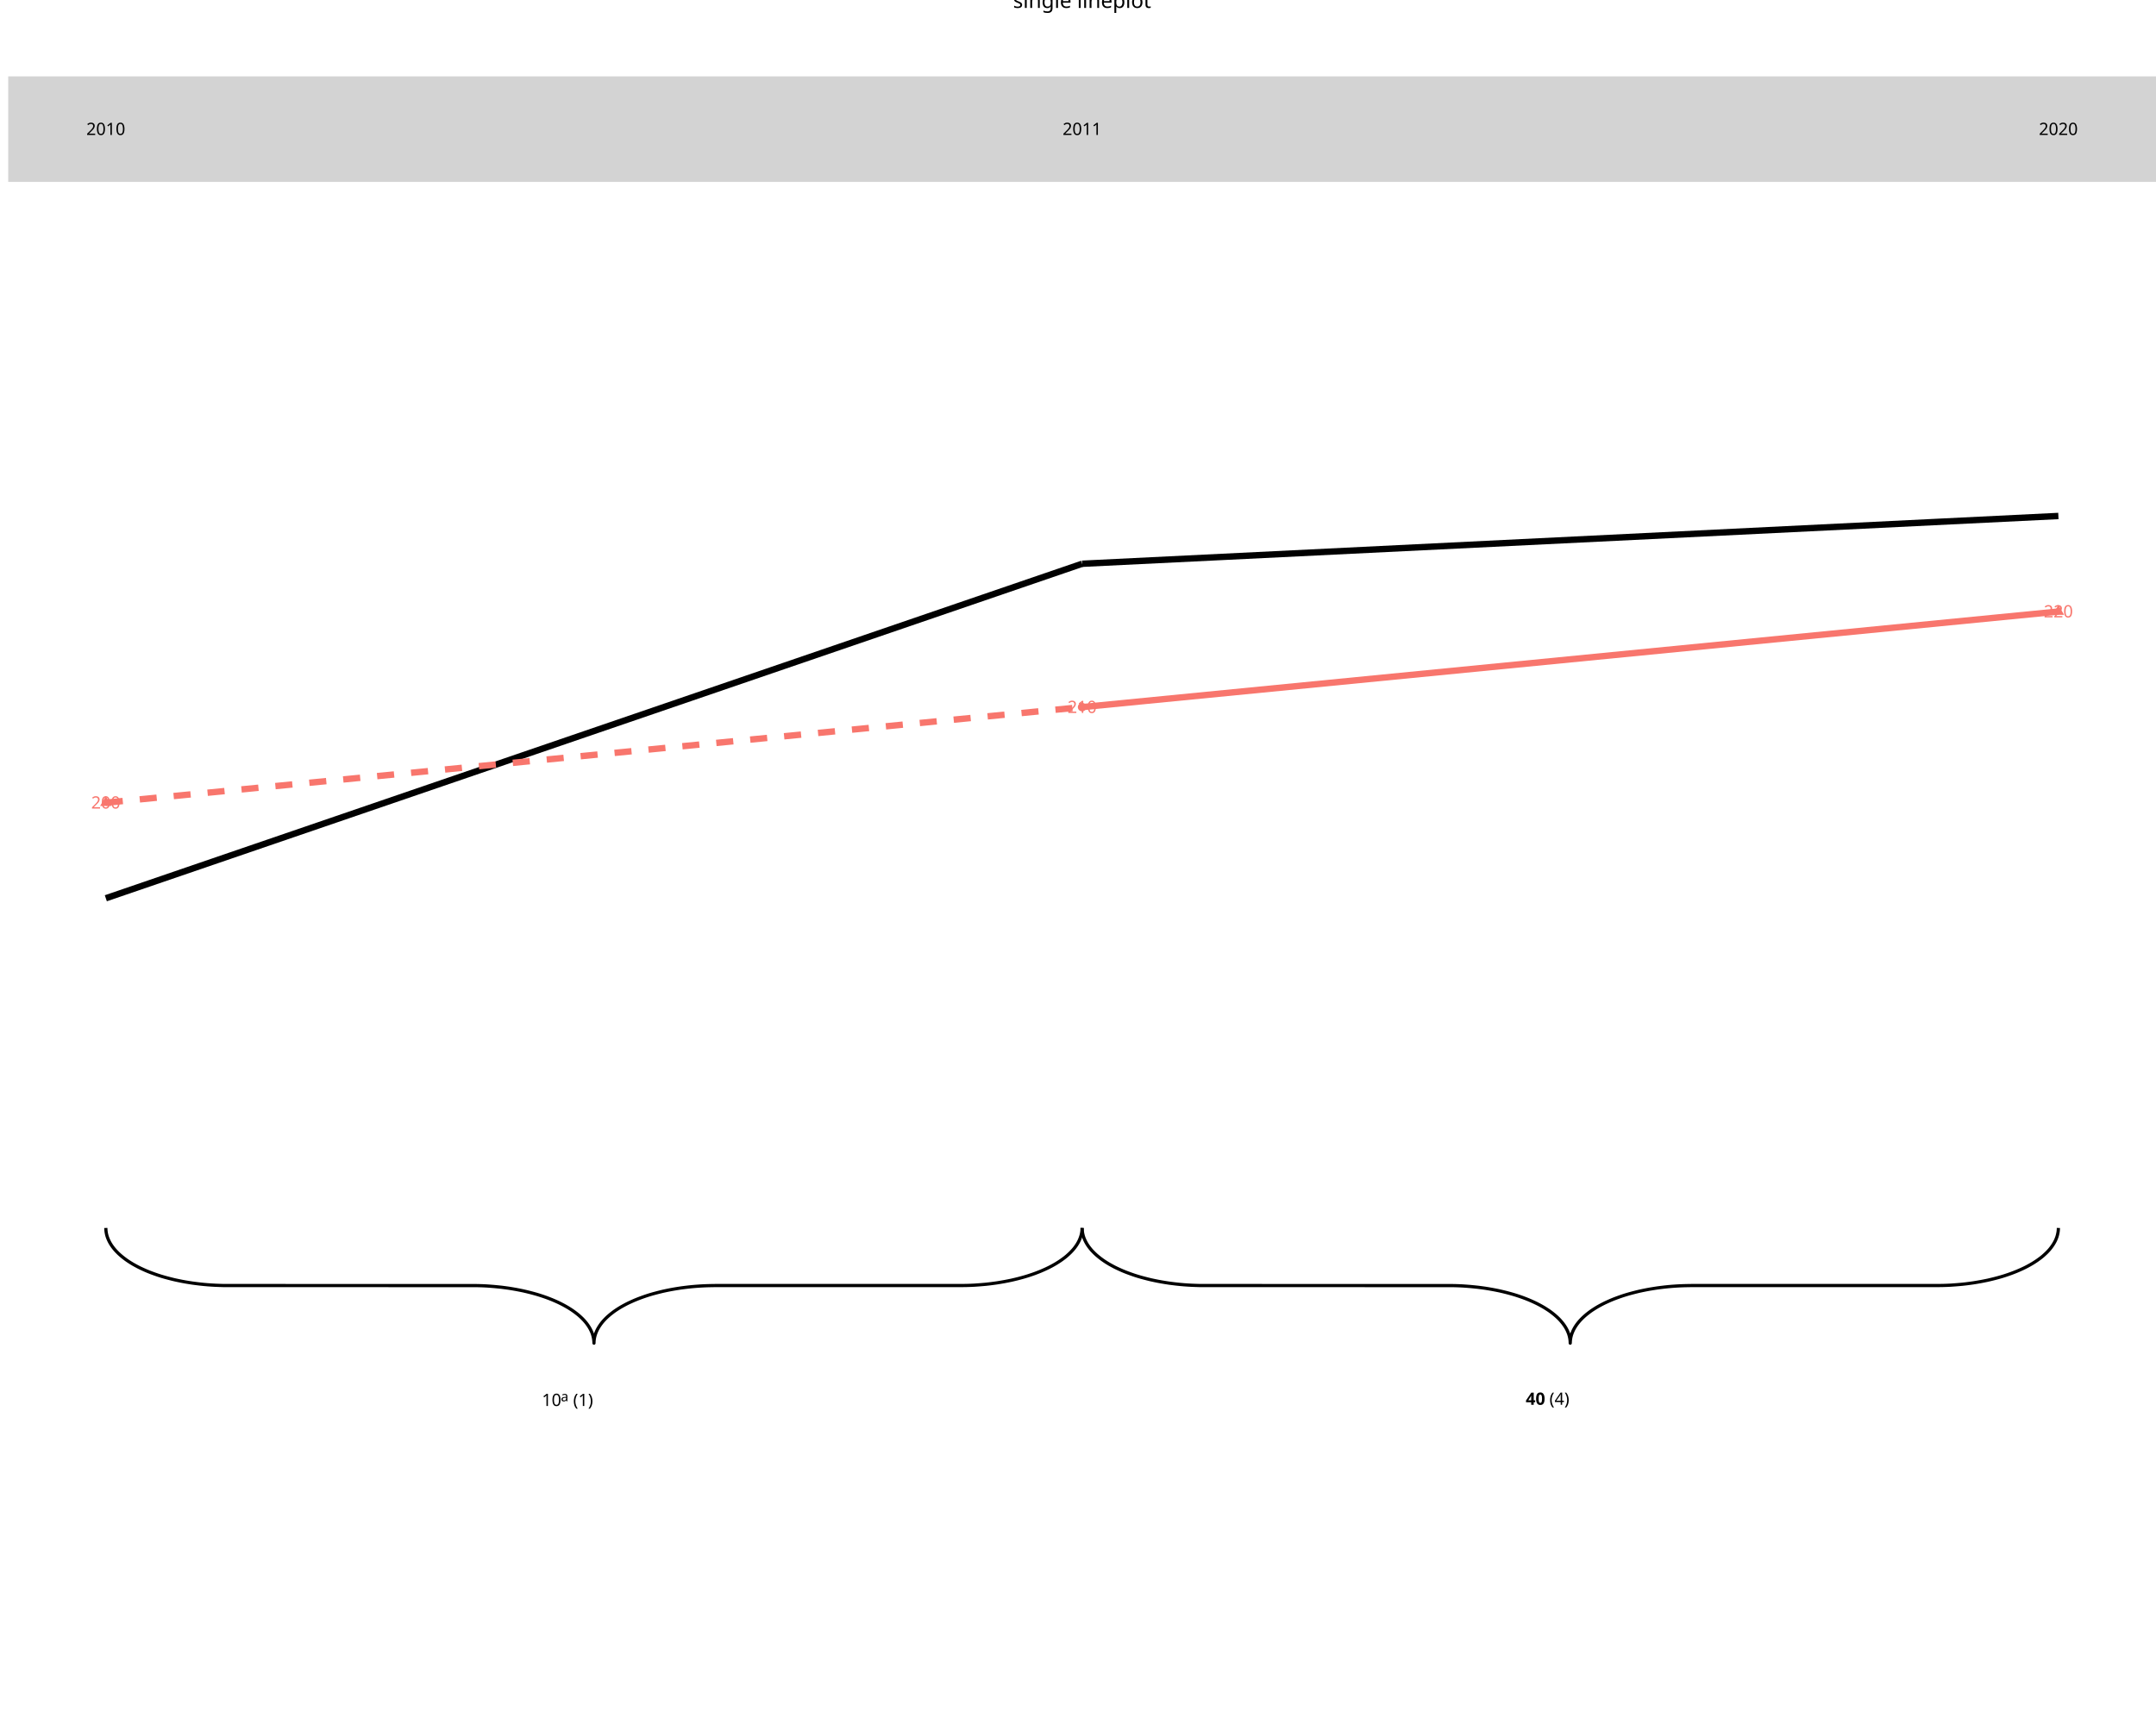
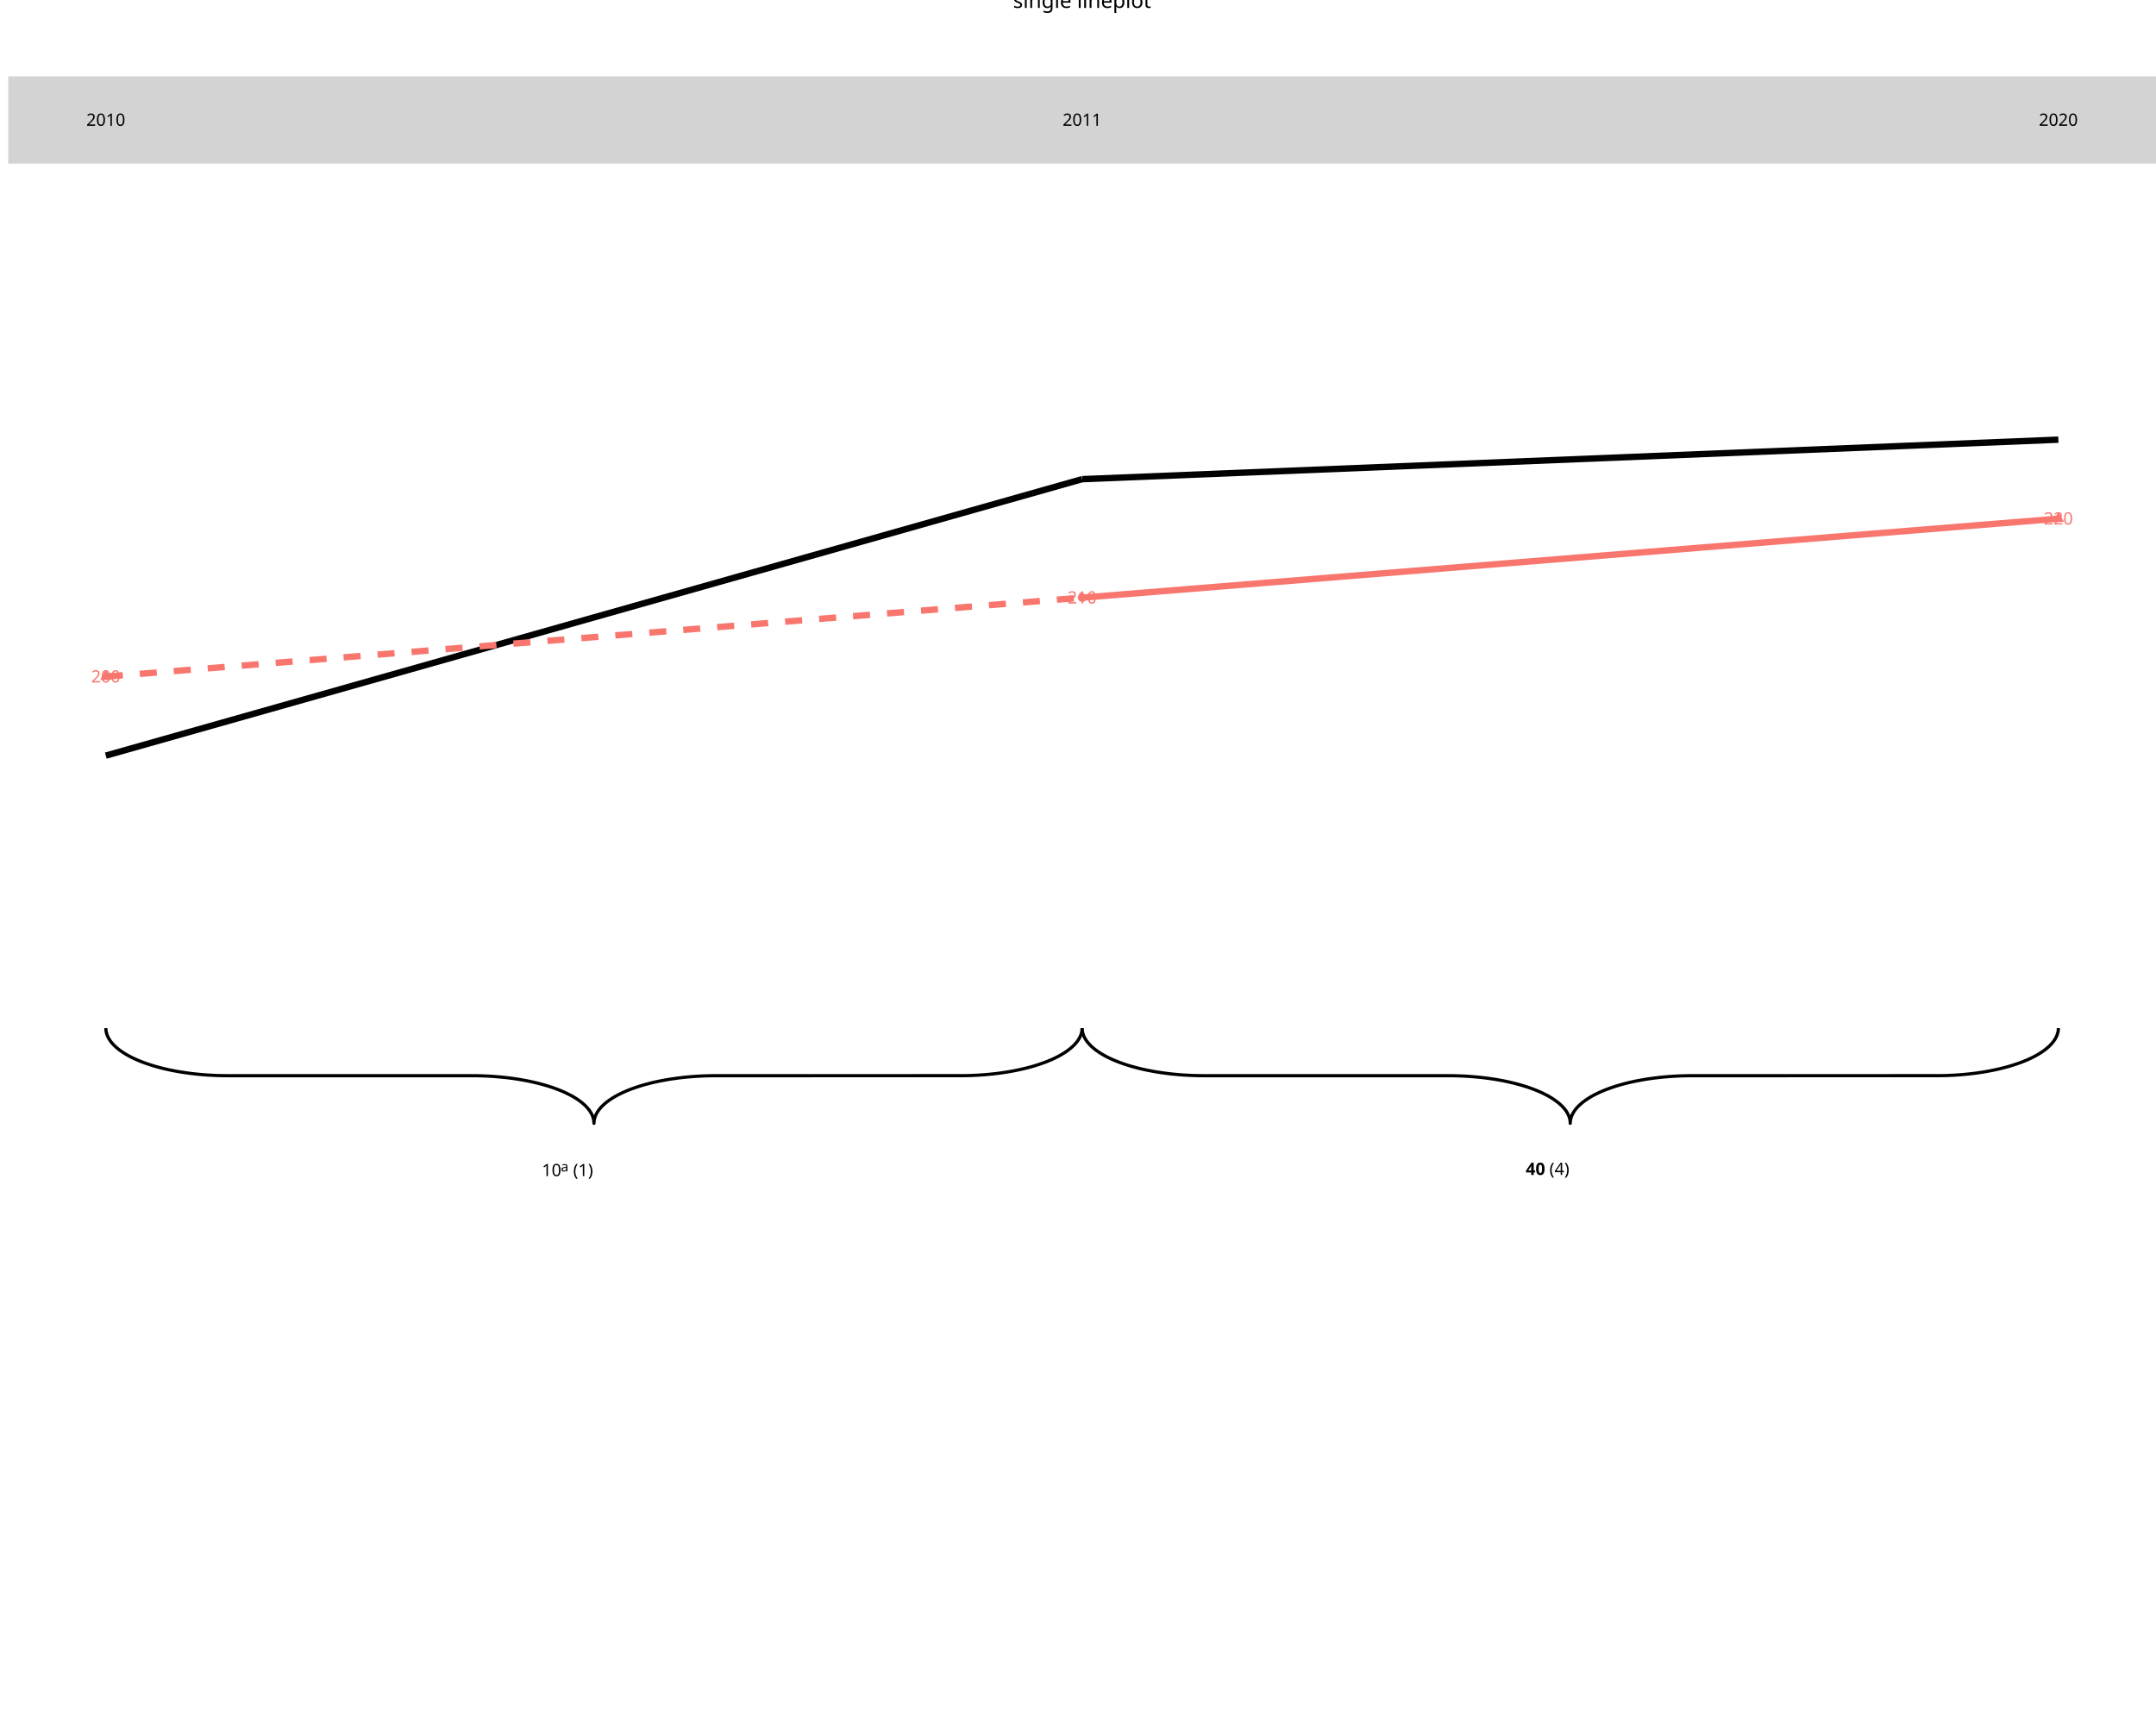
<svg xmlns="http://www.w3.org/2000/svg" class="svglite" data-engine-version="2.0" width="720.00pt" height="576.00pt" viewBox="0 0 720.00 576.00">
  <defs>
    <style type="text/css">
    .svglite line, .svglite polyline, .svglite polygon, .svglite path, .svglite rect, .svglite circle {
      fill: none;
      stroke: #000000;
      stroke-linecap: round;
      stroke-linejoin: round;
      stroke-miterlimit: 10.00;
    }
  </style>
  </defs>
  <rect width="100%" height="100%" style="stroke: none; fill: #FFFFFF;" />
  <defs>
    <clipPath id="cpMC4wMHw3MjAuMDB8MC4wMHw1NzYuMDA=">
      <rect x="0.00" y="0.00" width="720.00" height="576.00" />
    </clipPath>
  </defs>
  <g clip-path="url(#cpMC4wMHw3MjAuMDB8MC4wMHw1NzYuMDA=)">
-     <polyline points="35.34,410.03 35.35,410.34 35.39,410.94 35.47,411.55 35.59,412.15 35.75,412.76 35.96,413.36 36.20,413.95 36.48,414.54 36.80,415.13 37.16,415.71 37.56,416.29 38.00,416.86 38.48,417.43 38.99,417.98 39.54,418.53 40.13,419.07 40.75,419.60 41.41,420.12 42.10,420.64 42.83,421.14 43.59,421.63 44.38,422.11 45.20,422.57 46.06,423.03 46.94,423.47 47.85,423.89 48.79,424.31 49.76,424.71 50.76,425.09 51.78,425.46 52.82,425.82 53.89,426.16 54.98,426.48 56.09,426.78 57.22,427.07 58.37,427.35 59.54,427.60 60.72,427.84 61.92,428.06 63.14,428.26 64.36,428.45 65.60,428.61 66.85,428.76 68.11,428.89 69.37,429.00 70.64,429.09 71.92,429.16 73.20,429.21 74.49,429.25 75.77,429.26 158.57,429.27 159.85,429.29 161.14,429.33 162.42,429.39 163.69,429.48 164.96,429.58 166.22,429.70 167.48,429.83 168.72,429.99 169.95,430.16 171.17,430.36 172.38,430.57 173.57,430.80 174.74,431.04 175.90,431.31 177.04,431.59 178.16,431.89 179.27,432.20 180.34,432.53 181.40,432.88 182.43,433.24 183.44,433.62 184.42,434.01 185.38,434.42 186.31,434.84 187.20,435.27 188.07,435.72 188.91,436.18 189.72,436.65 190.50,437.14 191.24,437.63 191.95,438.14 192.63,438.66 193.27,439.18 193.87,439.72 194.44,440.26 194.97,440.81 195.47,441.38 195.92,441.94 196.34,442.52 196.72,443.10 197.06,443.68 197.36,444.27 197.63,444.87 197.85,445.46 198.03,446.07 198.17,446.67 198.27,447.27 198.34,447.88 198.36,448.49 198.36,448.49 198.36,448.18 198.40,447.58 198.48,446.97 198.60,446.37 198.77,445.76 198.97,445.16 199.21,444.57 199.49,443.98 199.82,443.39 200.18,442.81 200.58,442.23 201.01,441.66 201.49,441.09 202.00,440.54 202.55,439.99 203.14,439.45 203.76,438.92 204.42,438.40 205.11,437.88 205.84,437.38 206.60,436.89 207.39,436.41 208.21,435.95 209.07,435.49 209.95,435.05 210.87,434.63 211.81,434.21 212.78,433.81 213.77,433.43 214.79,433.06 215.84,432.70 216.90,432.36 217.99,432.04 219.11,431.74 220.24,431.45 221.39,431.17 222.55,430.92 223.74,430.68 224.94,430.46 226.15,430.26 227.38,430.07 228.61,429.91 229.86,429.76 231.12,429.63 232.39,429.52 233.66,429.43 234.94,429.36 236.22,429.31 237.50,429.28 238.79,429.26 321.58,429.25 322.87,429.23 324.15,429.19 325.43,429.13 326.71,429.04 327.97,428.94 329.24,428.83 330.49,428.69 331.73,428.53 332.96,428.36 334.18,428.16 335.39,427.95 336.58,427.72 337.76,427.48 338.92,427.21 340.06,426.93 341.18,426.63 342.28,426.32 343.36,425.99 344.41,425.64 345.45,425.28 346.45,424.90 347.44,424.51 348.39,424.10 349.32,423.68 350.22,423.25 351.09,422.80 351.93,422.34 352.73,421.87 353.51,421.38 354.25,420.89 354.96,420.38 355.64,419.87 356.28,419.34 356.88,418.80 357.45,418.26 357.98,417.71 358.48,417.15 358.94,416.58 359.36,416.00 359.74,415.42 360.08,414.84 360.38,414.25 360.64,413.65 360.86,413.06 361.05,412.46 361.19,411.85 361.29,411.25 361.35,410.64 361.37,410.03 361.37,410.03 " style="stroke-width: 1.07; stroke-linecap: butt;" />
-     <polyline points="361.37,410.03 361.37,410.34 361.42,410.94 361.50,411.55 361.62,412.15 361.78,412.76 361.98,413.36 362.23,413.95 362.51,414.54 362.83,415.13 363.19,415.71 363.59,416.29 364.03,416.86 364.50,417.43 365.02,417.98 365.57,418.53 366.15,419.07 366.78,419.60 367.43,420.12 368.13,420.64 368.85,421.14 369.61,421.63 370.40,422.11 371.23,422.57 372.08,423.03 372.97,423.47 373.88,423.89 374.82,424.31 375.79,424.71 376.79,425.09 377.81,425.46 378.85,425.82 379.92,426.16 381.01,426.48 382.12,426.78 383.25,427.07 384.40,427.35 385.57,427.60 386.75,427.84 387.95,428.06 389.16,428.26 390.39,428.45 391.63,428.61 392.88,428.76 394.13,428.89 395.40,429.00 396.67,429.09 397.95,429.16 399.23,429.21 400.52,429.25 401.80,429.26 484.60,429.27 485.88,429.29 487.16,429.33 488.44,429.39 489.72,429.48 490.99,429.58 492.25,429.70 493.50,429.83 494.75,429.99 495.98,430.16 497.20,430.36 498.40,430.57 499.60,430.80 500.77,431.04 501.93,431.31 503.07,431.59 504.19,431.89 505.29,432.20 506.37,432.53 507.43,432.88 508.46,433.24 509.47,433.62 510.45,434.01 511.41,434.42 512.33,434.84 513.23,435.27 514.10,435.72 514.94,436.18 515.75,436.65 516.52,437.14 517.27,437.63 517.98,438.14 518.65,438.66 519.29,439.18 519.90,439.72 520.47,440.26 521.00,440.81 521.49,441.38 521.95,441.94 522.37,442.52 522.75,443.10 523.09,443.68 523.39,444.27 523.65,444.87 523.88,445.46 524.06,446.07 524.20,446.67 524.30,447.27 524.36,447.88 524.38,448.49 524.38,448.49 524.39,448.18 524.43,447.58 524.51,446.97 524.63,446.37 524.79,445.76 525.00,445.16 525.24,444.57 525.52,443.98 525.84,443.39 526.20,442.81 526.60,442.23 527.04,441.66 527.52,441.09 528.03,440.54 528.58,439.99 529.17,439.45 529.79,438.92 530.45,438.40 531.14,437.88 531.87,437.38 532.63,436.89 533.42,436.41 534.24,435.95 535.10,435.49 535.98,435.05 536.89,434.63 537.84,434.21 538.80,433.81 539.80,433.43 540.82,433.06 541.86,432.70 542.93,432.36 544.02,432.04 545.13,431.74 546.26,431.45 547.41,431.17 548.58,430.92 549.76,430.68 550.96,430.46 552.18,430.26 553.40,430.07 554.64,429.91 555.89,429.76 557.15,429.63 558.41,429.52 559.68,429.43 560.96,429.36 562.24,429.31 563.53,429.28 564.82,429.26 647.61,429.25 648.89,429.23 650.18,429.19 651.46,429.13 652.73,429.04 654.00,428.94 655.26,428.83 656.52,428.69 657.76,428.53 658.99,428.36 660.21,428.16 661.42,427.95 662.61,427.72 663.79,427.48 664.94,427.21 666.08,426.93 667.21,426.63 668.31,426.32 669.39,425.99 670.44,425.64 671.47,425.28 672.48,424.90 673.46,424.51 674.42,424.10 675.35,423.68 676.25,423.25 677.12,422.80 677.95,422.34 678.76,421.87 679.54,421.38 680.28,420.89 680.99,420.38 681.67,419.87 682.31,419.34 682.91,418.80 683.48,418.26 684.01,417.71 684.51,417.15 684.96,416.58 685.38,416.00 685.76,415.42 686.10,414.84 686.41,414.25 686.67,413.65 686.89,413.06 687.07,412.46 687.21,411.85 687.32,411.25 687.38,410.64 687.40,410.03 687.40,410.03 " style="stroke-width: 1.07; stroke-linecap: butt;" />
-     <text x="180.96" y="469.47" style="font-size: 5.69px; font-family: sans;" textLength="6.33px" lengthAdjust="spacingAndGlyphs">10</text>
-     <text x="187.29" y="467.91" style="font-size: 4.55px; font-family: sans;" textLength="2.53px" lengthAdjust="spacingAndGlyphs">a</text>
-     <text x="191.40" y="469.47" style="font-size: 5.69px; font-family: sans;" textLength="6.95px" lengthAdjust="spacingAndGlyphs">(1)</text>
-     <text x="509.52" y="469.08" style="font-size: 5.69px; font-weight: bold; font-family: sans;" textLength="6.33px" lengthAdjust="spacingAndGlyphs">40</text>
-     <text x="517.43" y="469.08" style="font-size: 5.69px; font-family: sans;" textLength="6.95px" lengthAdjust="spacingAndGlyphs">(4)</text>
-     <line x1="35.34" y1="299.94" x2="361.37" y2="188.25" style="stroke-width: 2.13; stroke-linecap: butt;" />
-     <line x1="361.37" y1="188.25" x2="687.40" y2="172.29" style="stroke-width: 2.13; stroke-linecap: butt;" />
-     <line x1="35.34" y1="268.03" x2="361.37" y2="236.11" style="stroke-width: 2.13; stroke: #F8766D; stroke-dasharray: 5.69,5.69; stroke-linecap: butt;" />
-     <line x1="361.37" y1="236.11" x2="687.40" y2="204.20" style="stroke-width: 2.13; stroke: #F8766D; stroke-linecap: butt;" />
-     <polygon points="35.34,265.82 37.26,269.13 33.43,269.13 " style="stroke-width: 0.71; stroke: none; fill: #F8766D;" />
-     <circle cx="361.37" cy="236.11" r="1.42" style="stroke-width: 0.71; stroke: none; fill: #F8766D;" />
-     <polygon points="687.40,201.99 689.31,205.31 685.48,205.31 " style="stroke-width: 0.71; stroke: none; fill: #F8766D;" />
-     <text x="35.34" y="269.98" text-anchor="middle" style="font-size: 5.69px; fill: #F8766D; font-family: sans;" textLength="9.50px" lengthAdjust="spacingAndGlyphs">200</text>
-     <text x="361.37" y="238.07" text-anchor="middle" style="font-size: 5.69px; fill: #F8766D; font-family: sans;" textLength="9.50px" lengthAdjust="spacingAndGlyphs">210</text>
-     <text x="687.40" y="206.16" text-anchor="middle" style="font-size: 5.69px; fill: #F8766D; font-family: sans;" textLength="9.50px" lengthAdjust="spacingAndGlyphs">220</text>
-     <rect x="2.74" y="25.50" width="717.26" height="35.23" style="stroke-width: 1.07; stroke: none; stroke-linecap: butt; stroke-linejoin: miter; fill: #D3D3D3;" />
-     <text x="35.34" y="45.07" text-anchor="middle" style="font-size: 5.69px; font-family: sans;" textLength="12.66px" lengthAdjust="spacingAndGlyphs">2010</text>
-     <text x="361.37" y="45.07" text-anchor="middle" style="font-size: 5.69px; font-family: sans;" textLength="12.66px" lengthAdjust="spacingAndGlyphs">2011</text>
-     <text x="687.40" y="45.07" text-anchor="middle" style="font-size: 5.69px; font-family: sans;" textLength="12.66px" lengthAdjust="spacingAndGlyphs">2020</text>
+ </g>
+   <defs>
+     <clipPath id="cpMi43NHw3MjAuMDB8Ni4yN3w0MjkuMjY=">
+       <rect x="2.74" y="6.27" width="717.26" height="422.99" />
+     </clipPath>
+   </defs>
+   <g clip-path="url(#cpMi43NHw3MjAuMDB8Ni4yN3w0MjkuMjY=)">
+     <polyline points="35.34,343.30 35.35,343.55 35.39,344.05 35.47,344.55 35.59,345.05 35.75,345.55 35.96,346.04 36.20,346.53 36.48,347.02 36.80,347.51 37.16,347.99 37.56,348.47 38.00,348.94 38.48,349.41 38.99,349.87 39.54,350.32 40.13,350.77 40.75,351.20 41.41,351.64 42.10,352.06 42.83,352.47 43.59,352.88 44.38,353.27 45.20,353.66 46.06,354.03 46.94,354.40 47.85,354.75 48.79,355.09 49.76,355.42 50.76,355.74 51.78,356.05 52.82,356.34 53.89,356.62 54.98,356.89 56.09,357.14 57.22,357.38 58.37,357.60 59.54,357.82 60.72,358.01 61.92,358.19 63.14,358.36 64.36,358.51 65.60,358.65 66.85,358.77 68.11,358.88 69.37,358.97 70.64,359.04 71.92,359.10 73.20,359.15 74.49,359.17 75.77,359.19 158.57,359.19 159.85,359.21 161.14,359.25 162.42,359.30 163.69,359.36 164.96,359.45 166.22,359.55 167.48,359.66 168.72,359.79 169.95,359.93 171.17,360.09 172.38,360.27 173.57,360.46 174.74,360.66 175.90,360.88 177.04,361.11 178.16,361.36 179.27,361.62 180.34,361.89 181.40,362.18 182.43,362.48 183.44,362.79 184.42,363.11 185.38,363.45 186.31,363.80 187.20,364.15 188.07,364.52 188.91,364.90 189.72,365.30 190.50,365.70 191.24,366.10 191.95,366.52 192.63,366.95 193.27,367.39 193.87,367.83 194.44,368.28 194.97,368.74 195.47,369.20 195.92,369.67 196.34,370.14 196.72,370.62 197.06,371.10 197.36,371.59 197.63,372.08 197.85,372.58 198.03,373.07 198.17,373.57 198.27,374.07 198.34,374.57 198.36,375.08 198.36,375.08 198.36,374.82 198.40,374.32 198.48,373.82 198.60,373.32 198.77,372.83 198.97,372.33 199.21,371.84 199.49,371.35 199.82,370.86 200.18,370.38 200.58,369.90 201.01,369.43 201.49,368.97 202.00,368.51 202.55,368.05 203.14,367.61 203.76,367.17 204.42,366.74 205.11,366.31 205.84,365.90 206.60,365.49 207.39,365.10 208.21,364.71 209.07,364.34 209.95,363.97 210.87,363.62 211.81,363.28 212.78,362.95 213.77,362.63 214.79,362.32 215.84,362.03 216.90,361.75 217.99,361.48 219.11,361.23 220.24,360.99 221.39,360.77 222.55,360.56 223.74,360.36 224.94,360.18 226.15,360.01 227.38,359.86 228.61,359.72 229.86,359.60 231.12,359.49 232.39,359.40 233.66,359.33 234.94,359.27 236.22,359.23 237.50,359.20 238.79,359.19 321.58,359.18 322.87,359.16 324.15,359.13 325.43,359.07 326.71,359.01 327.97,358.92 329.24,358.83 330.49,358.71 331.73,358.58 332.96,358.44 334.18,358.28 335.39,358.10 336.58,357.92 337.76,357.71 338.92,357.49 340.06,357.26 341.18,357.01 342.28,356.75 343.36,356.48 344.41,356.20 345.45,355.90 346.45,355.58 347.44,355.26 348.39,354.92 349.32,354.58 350.22,354.22 351.09,353.85 351.93,353.47 352.73,353.08 353.51,352.68 354.25,352.27 354.96,351.85 355.64,351.42 356.28,350.99 356.88,350.54 357.45,350.09 357.98,349.64 358.48,349.17 358.94,348.70 359.36,348.23 359.74,347.75 360.08,347.27 360.38,346.78 360.64,346.29 360.86,345.79 361.05,345.30 361.19,344.80 361.29,344.30 361.35,343.80 361.37,343.30 361.37,343.30 " style="stroke-width: 1.07; stroke-linecap: butt;" />
+     <polyline points="361.37,343.30 361.37,343.55 361.42,344.05 361.50,344.55 361.62,345.05 361.78,345.55 361.98,346.04 362.23,346.53 362.51,347.02 362.83,347.51 363.19,347.99 363.59,348.47 364.03,348.94 364.50,349.41 365.02,349.87 365.57,350.32 366.15,350.77 366.78,351.20 367.43,351.64 368.13,352.06 368.85,352.47 369.61,352.88 370.40,353.27 371.23,353.66 372.08,354.03 372.97,354.40 373.88,354.75 374.82,355.09 375.79,355.42 376.79,355.74 377.81,356.05 378.85,356.34 379.92,356.62 381.01,356.89 382.12,357.14 383.25,357.38 384.40,357.60 385.57,357.82 386.75,358.01 387.95,358.19 389.16,358.36 390.39,358.51 391.63,358.65 392.88,358.77 394.13,358.88 395.40,358.97 396.67,359.04 397.95,359.10 399.23,359.15 400.52,359.17 401.80,359.19 484.60,359.19 485.88,359.21 487.16,359.25 488.44,359.30 489.72,359.36 490.99,359.45 492.25,359.55 493.50,359.66 494.75,359.79 495.98,359.93 497.20,360.09 498.40,360.27 499.60,360.46 500.77,360.66 501.93,360.88 503.07,361.11 504.19,361.36 505.29,361.62 506.37,361.89 507.43,362.18 508.46,362.48 509.47,362.79 510.45,363.11 511.41,363.45 512.33,363.80 513.23,364.15 514.10,364.52 514.94,364.90 515.75,365.30 516.52,365.70 517.27,366.10 517.98,366.52 518.65,366.95 519.29,367.39 519.90,367.83 520.47,368.28 521.00,368.74 521.49,369.20 521.95,369.67 522.37,370.14 522.75,370.62 523.09,371.10 523.39,371.59 523.65,372.08 523.88,372.58 524.06,373.07 524.20,373.57 524.30,374.07 524.36,374.57 524.38,375.08 524.38,375.08 524.39,374.82 524.43,374.32 524.51,373.82 524.63,373.32 524.79,372.83 525.00,372.33 525.24,371.84 525.52,371.35 525.84,370.86 526.20,370.38 526.60,369.90 527.04,369.43 527.52,368.97 528.03,368.51 528.58,368.05 529.17,367.61 529.79,367.17 530.45,366.74 531.14,366.31 531.87,365.90 532.63,365.49 533.42,365.10 534.24,364.71 535.10,364.34 535.98,363.97 536.89,363.62 537.84,363.28 538.80,362.95 539.80,362.63 540.82,362.32 541.86,362.03 542.93,361.75 544.02,361.48 545.13,361.23 546.26,360.99 547.41,360.77 548.58,360.56 549.76,360.36 550.96,360.18 552.18,360.01 553.40,359.86 554.64,359.72 555.89,359.60 557.15,359.49 558.41,359.40 559.68,359.33 560.96,359.27 562.24,359.23 563.53,359.20 564.82,359.19 647.61,359.18 648.89,359.16 650.18,359.13 651.46,359.07 652.73,359.01 654.00,358.92 655.26,358.83 656.52,358.71 657.76,358.58 658.99,358.44 660.21,358.28 661.42,358.10 662.61,357.92 663.79,357.71 664.94,357.49 666.08,357.26 667.21,357.01 668.31,356.75 669.39,356.48 670.44,356.20 671.47,355.90 672.48,355.58 673.46,355.26 674.42,354.92 675.35,354.58 676.25,354.22 677.12,353.85 677.95,353.47 678.76,353.08 679.54,352.68 680.28,352.27 680.99,351.85 681.67,351.42 682.31,350.99 682.91,350.54 683.48,350.09 684.01,349.64 684.51,349.17 684.96,348.70 685.38,348.23 685.76,347.75 686.10,347.27 686.41,346.78 686.67,346.29 686.89,345.79 687.07,345.30 687.21,344.80 687.32,344.30 687.38,343.80 687.40,343.30 687.40,343.30 " style="stroke-width: 1.07; stroke-linecap: butt;" />
+     <text x="180.96" y="392.72" style="font-size: 5.69px; font-family: sans;" textLength="6.33px" lengthAdjust="spacingAndGlyphs">10</text>
+     <text x="187.29" y="391.16" style="font-size: 4.55px; font-family: sans;" textLength="2.53px" lengthAdjust="spacingAndGlyphs">a</text>
+     <text x="191.40" y="392.72" style="font-size: 5.69px; font-family: sans;" textLength="6.95px" lengthAdjust="spacingAndGlyphs">(1)</text>
+     <text x="509.52" y="392.33" style="font-size: 5.69px; font-weight: bold; font-family: sans;" textLength="6.33px" lengthAdjust="spacingAndGlyphs">40</text>
+     <text x="517.43" y="392.33" style="font-size: 5.69px; font-family: sans;" textLength="6.95px" lengthAdjust="spacingAndGlyphs">(4)</text>
+     <line x1="35.34" y1="252.31" x2="361.37" y2="160.00" style="stroke-width: 2.13; stroke-linecap: butt;" />
+     <line x1="361.37" y1="160.00" x2="687.40" y2="146.81" style="stroke-width: 2.13; stroke-linecap: butt;" />
+     <line x1="35.34" y1="225.93" x2="361.37" y2="199.56" style="stroke-width: 2.13; stroke: #F8766D; stroke-dasharray: 5.69,5.69; stroke-linecap: butt;" />
+     <line x1="361.37" y1="199.56" x2="687.40" y2="173.19" style="stroke-width: 2.13; stroke: #F8766D; stroke-linecap: butt;" />
+     <polygon points="35.34,223.72 37.26,227.04 33.43,227.04 " style="stroke-width: 0.71; stroke: none; fill: #F8766D;" />
+     <circle cx="361.37" cy="199.56" r="1.42" style="stroke-width: 0.71; stroke: none; fill: #F8766D;" />
+     <polygon points="687.40,170.98 689.31,174.29 685.48,174.29 " style="stroke-width: 0.71; stroke: none; fill: #F8766D;" />
+     <text x="35.34" y="227.89" text-anchor="middle" style="font-size: 5.69px; fill: #F8766D; font-family: sans;" textLength="9.50px" lengthAdjust="spacingAndGlyphs">200</text>
+     <text x="361.37" y="201.52" text-anchor="middle" style="font-size: 5.69px; fill: #F8766D; font-family: sans;" textLength="9.50px" lengthAdjust="spacingAndGlyphs">210</text>
+     <text x="687.40" y="175.15" text-anchor="middle" style="font-size: 5.69px; fill: #F8766D; font-family: sans;" textLength="9.50px" lengthAdjust="spacingAndGlyphs">220</text>
+     <rect x="2.74" y="25.50" width="717.26" height="29.12" style="stroke-width: 1.07; stroke: none; stroke-linecap: butt; stroke-linejoin: miter; fill: #D3D3D3;" />
+     <text x="35.34" y="42.01" text-anchor="middle" style="font-size: 5.69px; font-family: sans;" textLength="12.66px" lengthAdjust="spacingAndGlyphs">2010</text>
+     <text x="361.37" y="42.01" text-anchor="middle" style="font-size: 5.69px; font-family: sans;" textLength="12.66px" lengthAdjust="spacingAndGlyphs">2011</text>
+     <text x="687.40" y="42.01" text-anchor="middle" style="font-size: 5.69px; font-family: sans;" textLength="12.66px" lengthAdjust="spacingAndGlyphs">2020</text>
+   </g>
+   <g clip-path="url(#cpMC4wMHw3MjAuMDB8MC4wMHw1NzYuMDA=)">
    <text x="361.37" y="2.64" text-anchor="middle" style="font-size: 7.00px; font-family: sans;" textLength="42.42px" lengthAdjust="spacingAndGlyphs">single lineplot</text>
  </g>
</svg>
